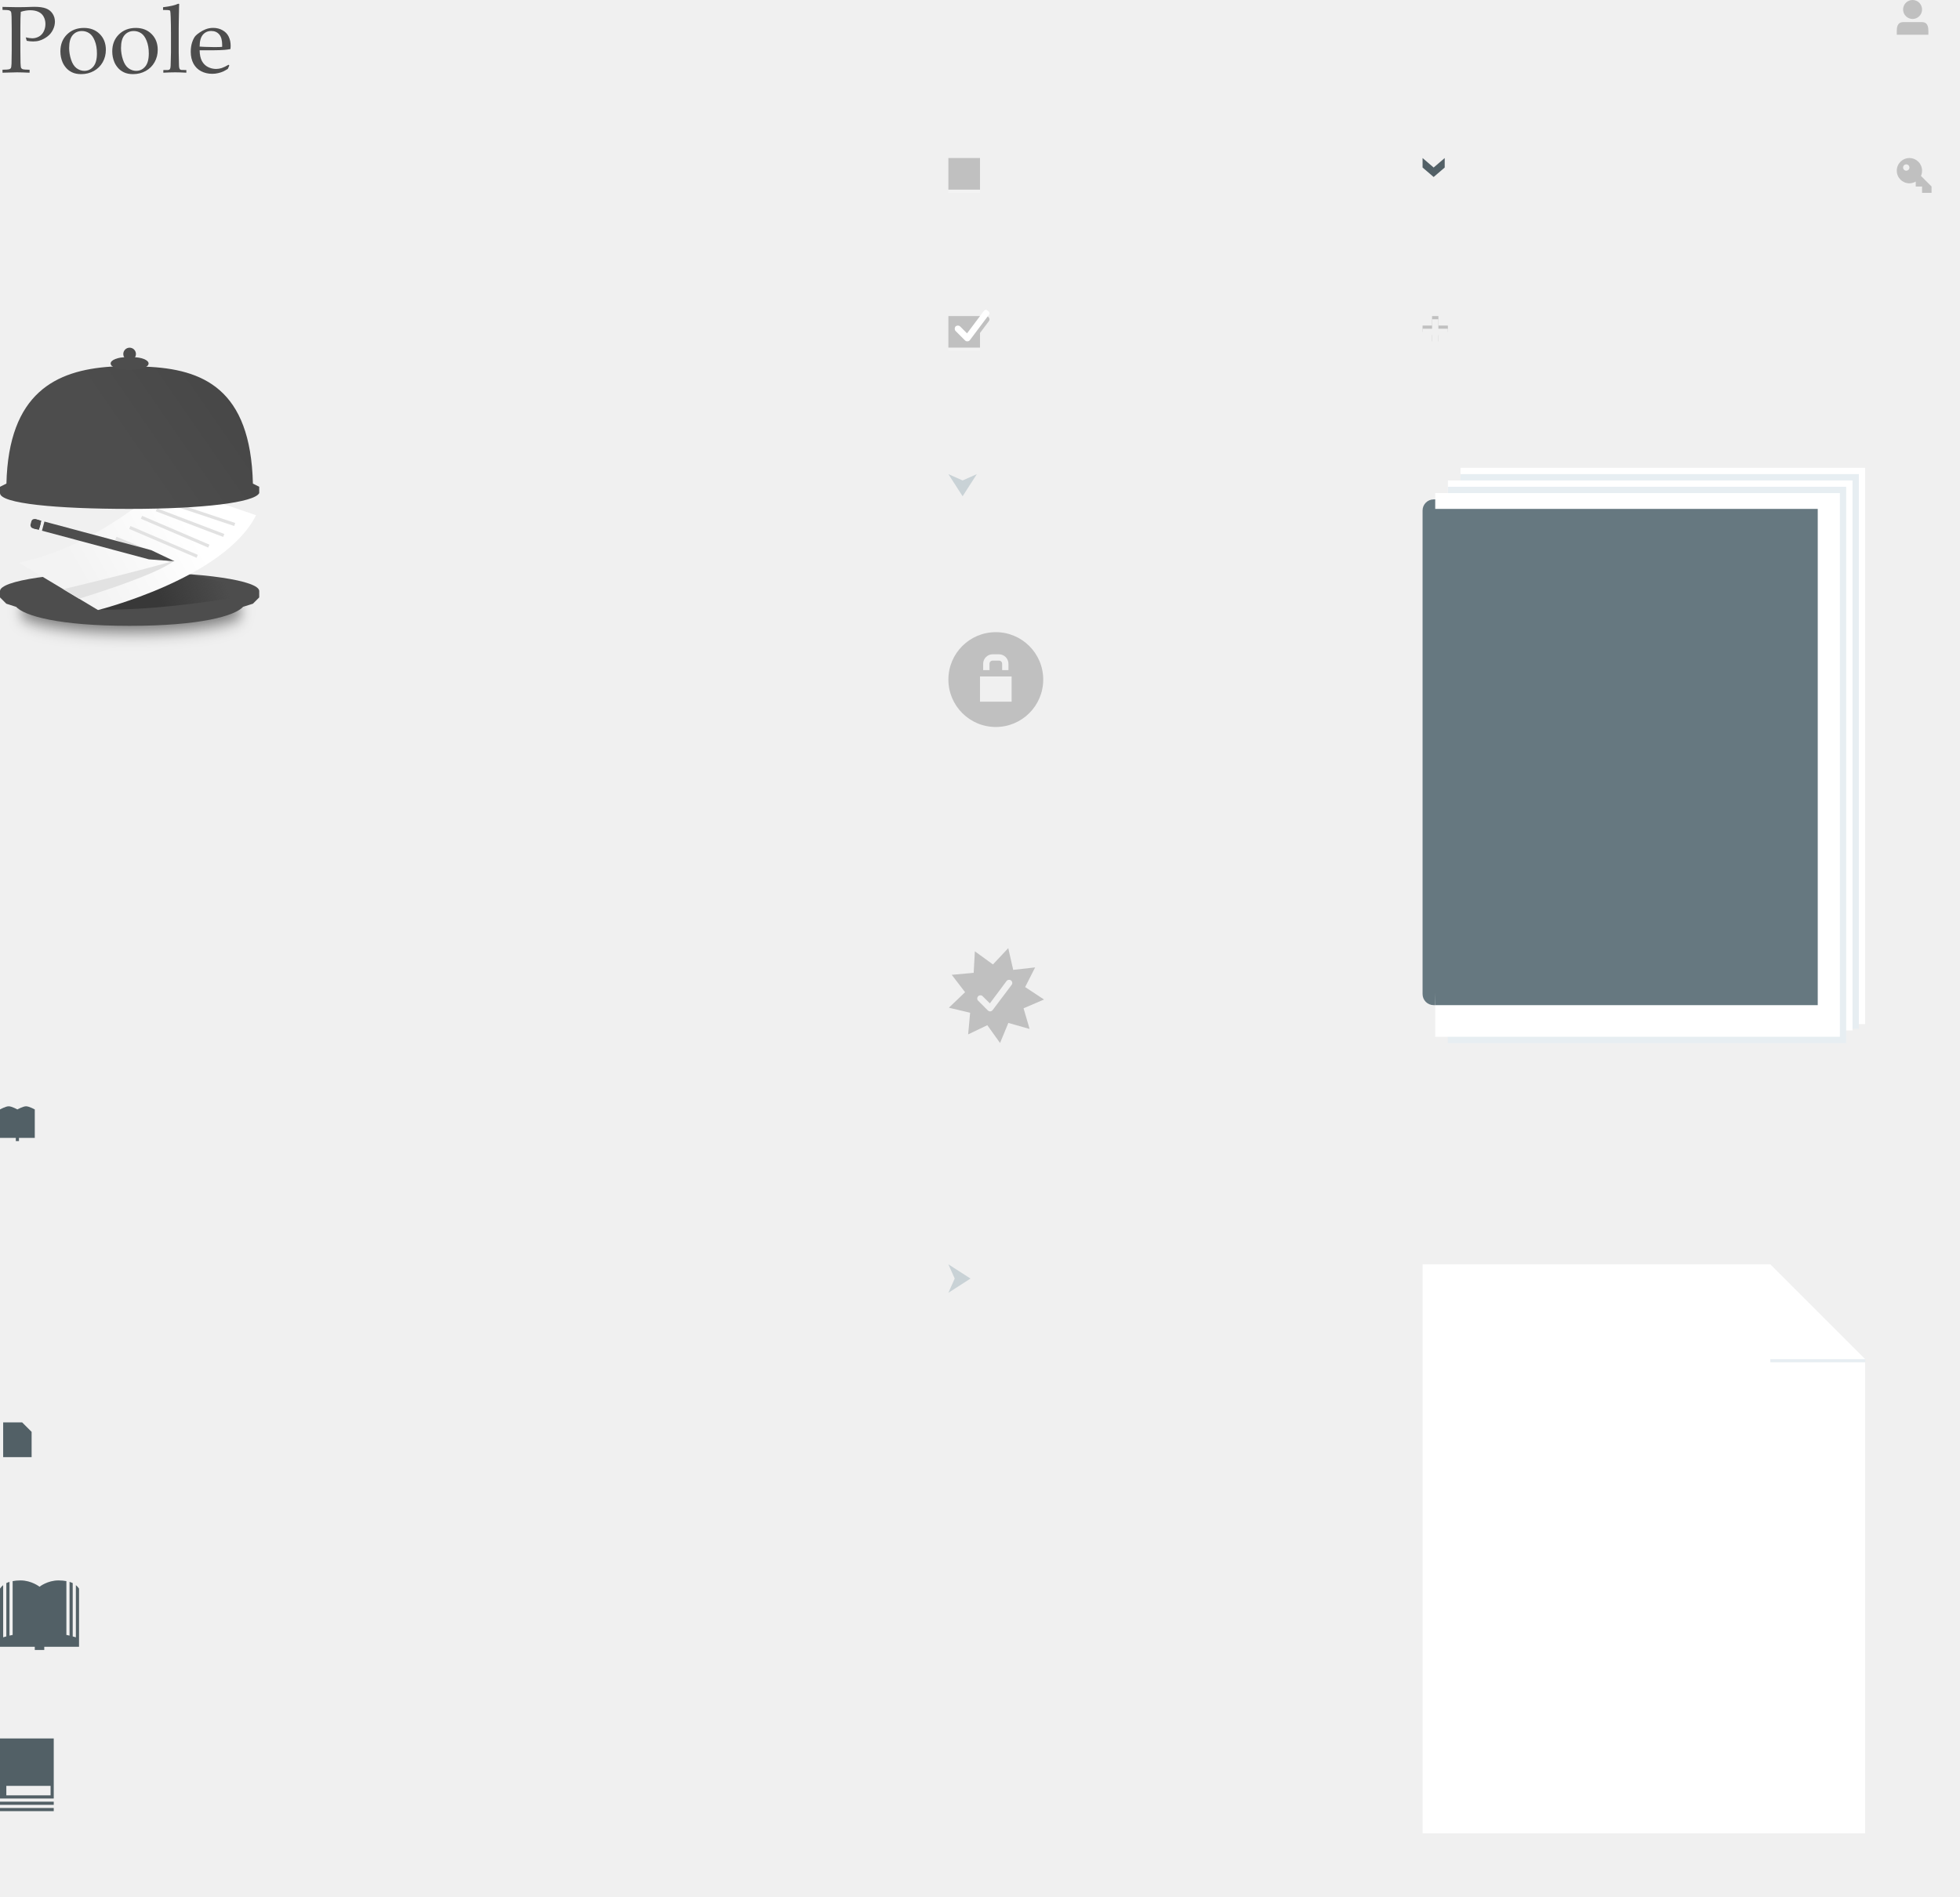
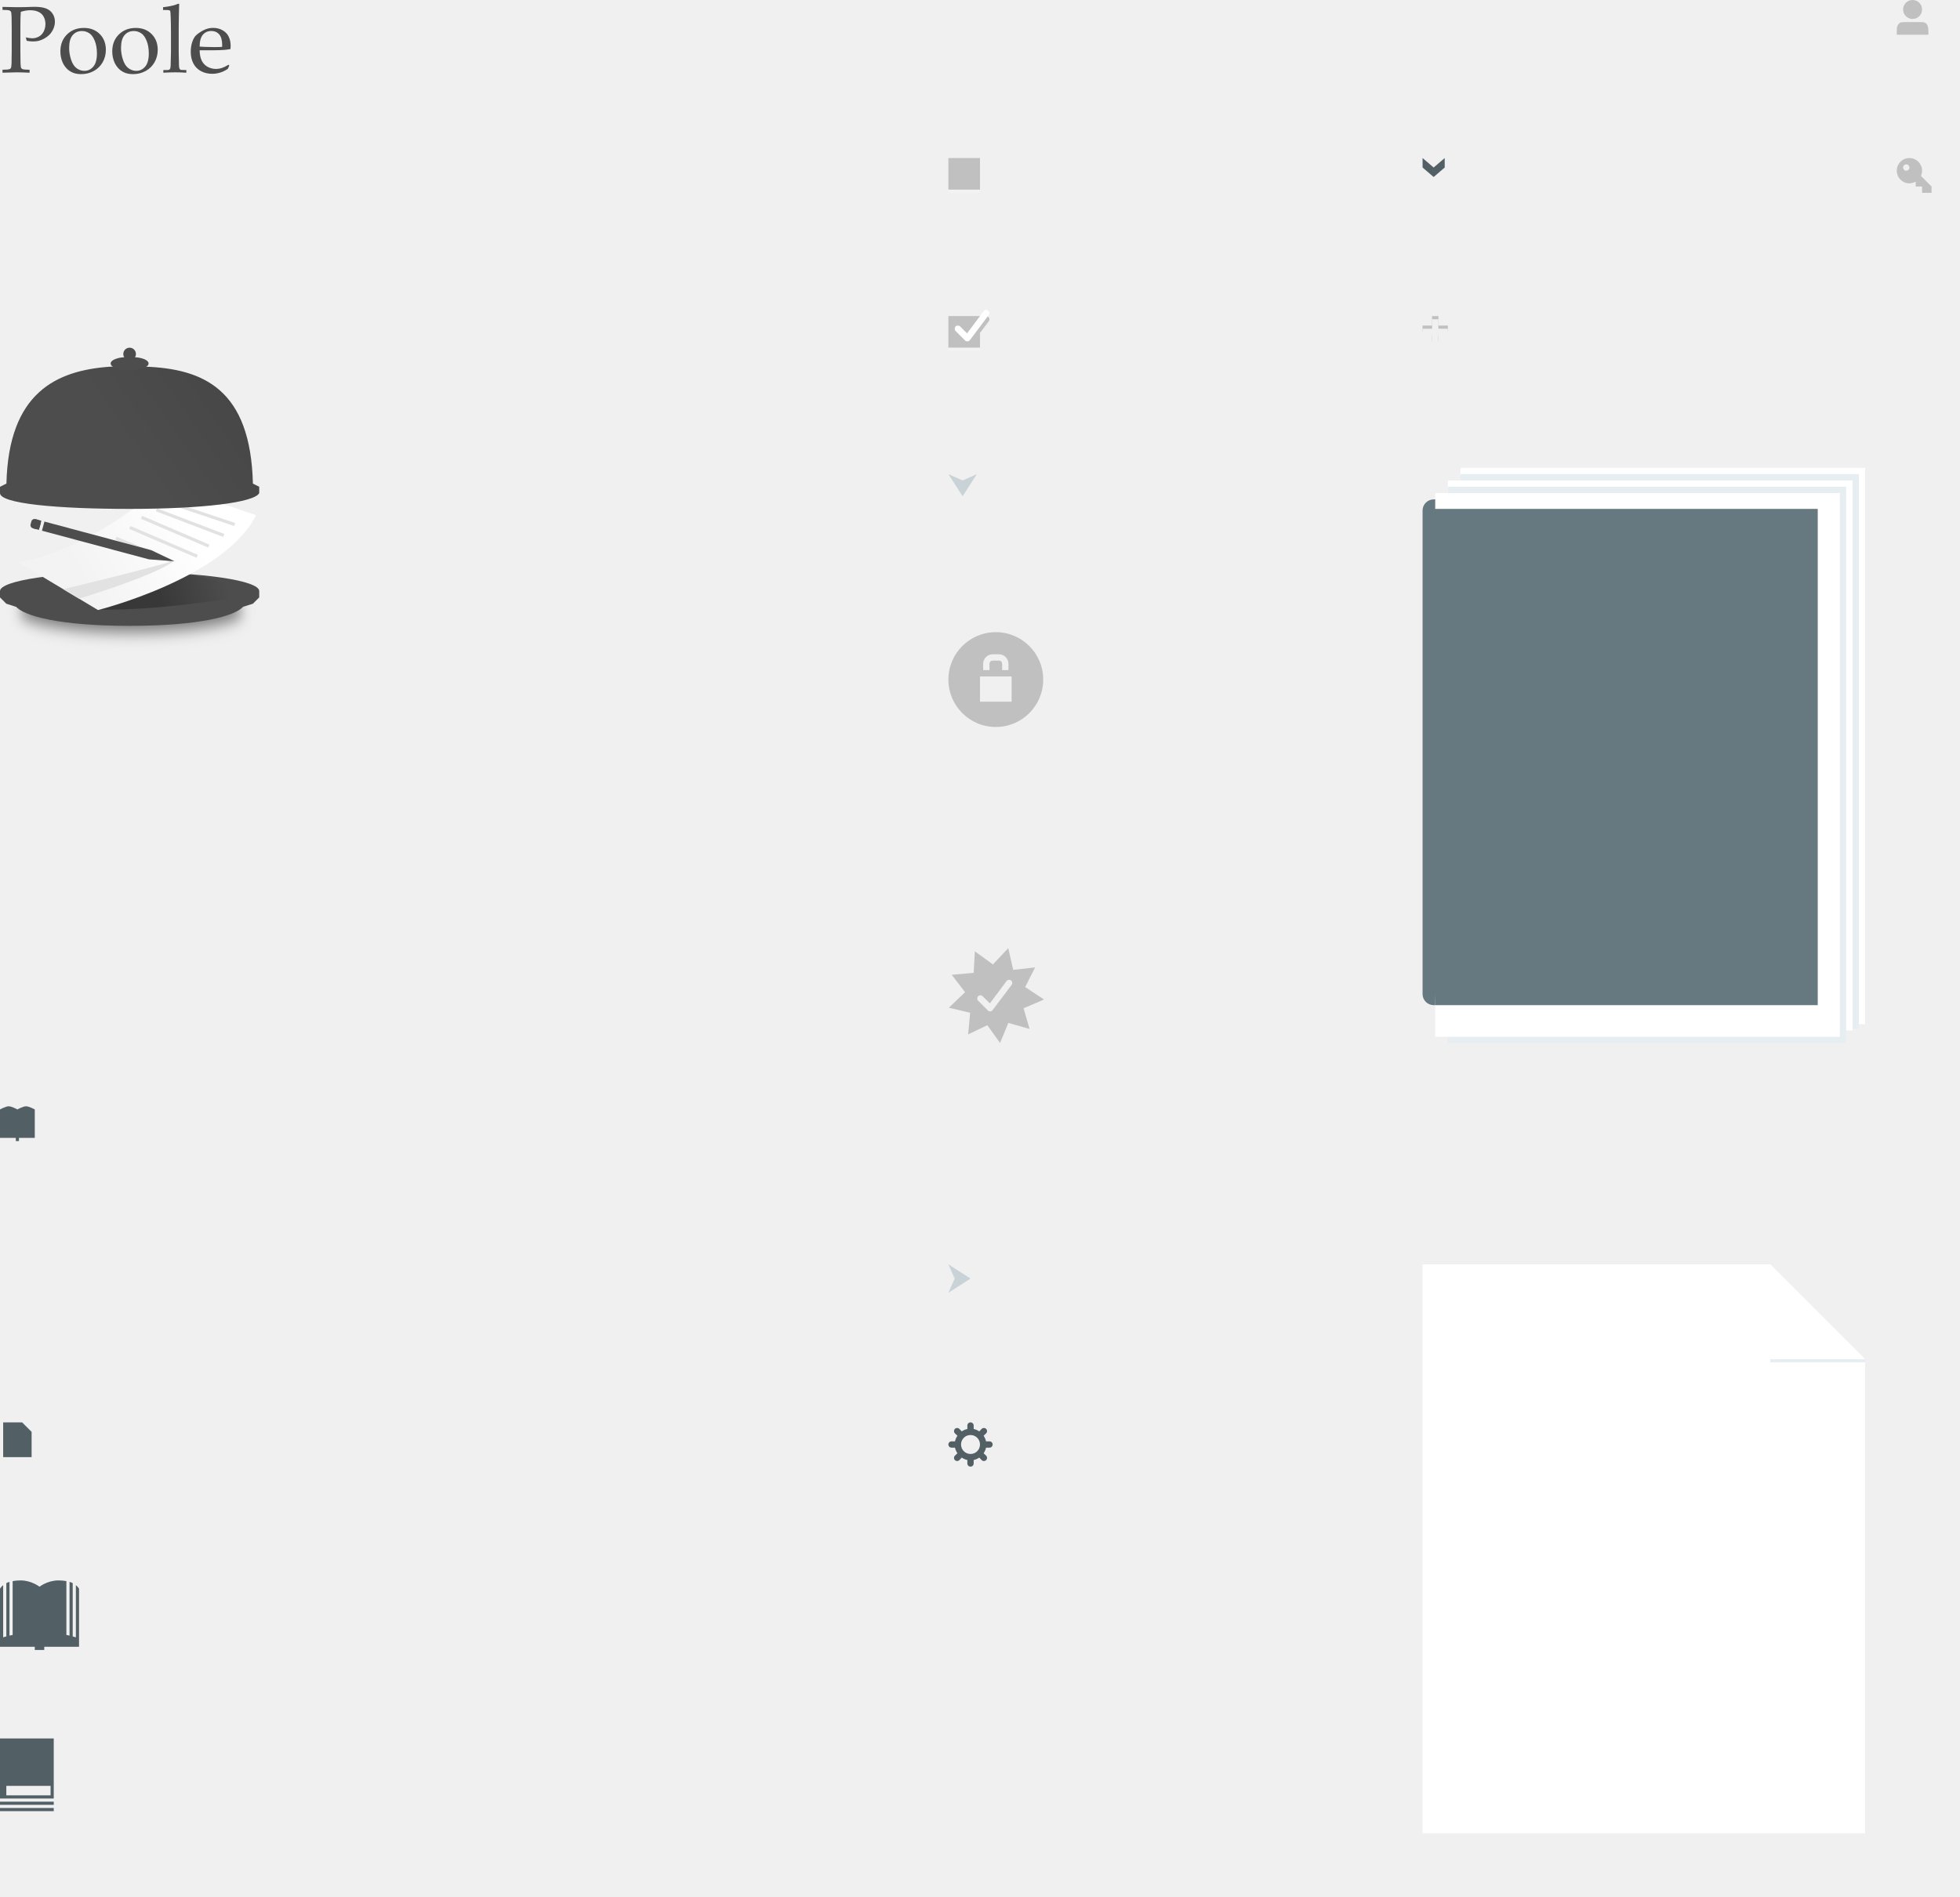
<svg xmlns="http://www.w3.org/2000/svg" xmlns:xlink="http://www.w3.org/1999/xlink" width="620" height="600" id="svg13669" version="1.1">
  <defs id="defs13671">
    <clipPath clipPathUnits="userSpaceOnUse" id="clipPath13523">
      <path style="color:#000000;fill:#ffffff;fill-opacity:1;fill-rule:nonzero;stroke:none;stroke-width:1;marker:none;visibility:visible;display:inline;overflow:visible;enable-background:accumulate" d="m 197,124.5 128.53,0 0,174.5 L 197,299 z" id="path13525" />
    </clipPath>
    <filter color-interpolation-filters="sRGB" id="filter6400-3-2-5-2">
      <feGaussianBlur stdDeviation="1.337" id="feGaussianBlur6402-5-4-3-0" />
    </filter>
    <linearGradient xlink:href="#linearGradient5373" id="linearGradient6793" gradientUnits="userSpaceOnUse" x1="326.125" y1="138.625" x2="286.191" y2="160.059" gradientTransform="translate(0,10)" />
    <linearGradient id="linearGradient5373">
      <stop style="stop-color:#000000;stop-opacity:1;" offset="0" id="stop5375" />
      <stop style="stop-color:#000000;stop-opacity:0;" offset="1" id="stop5377" />
    </linearGradient>
    <clipPath clipPathUnits="userSpaceOnUse" id="clipPath5369">
      <path style="color:#000000;fill:#ffffff;fill-opacity:1;fill-rule:nonzero;stroke:none;stroke-width:2;marker:none;visibility:visible;display:inline;overflow:visible;enable-background:accumulate" d="m 301,131 0,28 28,0 0,16 -44,0 0,-44 z" id="path5371" />
    </clipPath>
    <filter color-interpolation-filters="sRGB" id="filter5361">
      <feGaussianBlur stdDeviation="0.725" id="feGaussianBlur5363" />
    </filter>
    <filter color-interpolation-filters="sRGB" id="filter9240-6" x="-0.06" width="1.12" y="-0.459" height="1.919">
      <feGaussianBlur stdDeviation="1.723" id="feGaussianBlur9242-8" />
    </filter>
    <linearGradient xlink:href="#linearGradient9162-8" id="linearGradient9316-2" gradientUnits="userSpaceOnUse" gradientTransform="matrix(1.167123,0,0,1,-698.0988,-9.985693)" x1="507.125" y1="177.562" x2="524.938" y2="172.625" />
    <linearGradient id="linearGradient9162-8">
      <stop style="stop-color:#383838;stop-opacity:1;" offset="0" id="stop9164-5" />
      <stop style="stop-color:#383838;stop-opacity:0;" offset="1" id="stop9166-6" />
    </linearGradient>
    <linearGradient xlink:href="#linearGradient9115-1" id="linearGradient9313-7" gradientUnits="userSpaceOnUse" x1="519.25" y1="154.25" x2="486.552" y2="173.128" gradientTransform="translate(-616.1875,-9.985693)" />
    <linearGradient id="linearGradient9115-1">
      <stop style="stop-color:#ffffff;stop-opacity:1;" offset="0" id="stop9117-18" />
      <stop style="stop-color:#f3f3f3;stop-opacity:1" offset="1" id="stop9119-2" />
    </linearGradient>
    <linearGradient xlink:href="#linearGradient9285-2" id="linearGradient9291-97" x1="502" y1="141" x2="532.75" y2="119.75" gradientUnits="userSpaceOnUse" />
    <linearGradient id="linearGradient9285-2">
      <stop style="stop-color:#4d4d4d;stop-opacity:1;" offset="0" id="stop9287-8" />
      <stop style="stop-color:#474747;stop-opacity:1" offset="1" id="stop9289-2" />
    </linearGradient>
    <clipPath clipPathUnits="userSpaceOnUse" id="clipPath13523-9">
      <path style="color:#000000;fill:#ffffff;fill-opacity:1;fill-rule:nonzero;stroke:none;stroke-width:1;marker:none;visibility:visible;display:inline;overflow:visible;enable-background:accumulate" d="m 197,124.5 128.53,0 0,174.5 L 197,299 z" id="path13525-2" />
    </clipPath>
    <filter color-interpolation-filters="sRGB" id="filter6400-3-2-5-2-4">
      <feGaussianBlur stdDeviation="1.337" id="feGaussianBlur6402-5-4-3-0-4" />
    </filter>
    <linearGradient xlink:href="#linearGradient5373-8" id="linearGradient6793-1" gradientUnits="userSpaceOnUse" x1="326.125" y1="138.625" x2="286.191" y2="160.059" gradientTransform="translate(0,10)" />
    <linearGradient id="linearGradient5373-8">
      <stop style="stop-color:#000000;stop-opacity:1;" offset="0" id="stop5375-4" />
      <stop style="stop-color:#000000;stop-opacity:0;" offset="1" id="stop5377-7" />
    </linearGradient>
    <clipPath clipPathUnits="userSpaceOnUse" id="clipPath5369-4">
      <path style="color:#000000;fill:#ffffff;fill-opacity:1;fill-rule:nonzero;stroke:none;stroke-width:2;marker:none;visibility:visible;display:inline;overflow:visible;enable-background:accumulate" d="m 301,131 0,28 28,0 0,16 -44,0 0,-44 z" id="path5371-3" />
    </clipPath>
    <filter color-interpolation-filters="sRGB" id="filter5361-3">
      <feGaussianBlur stdDeviation="0.725" id="feGaussianBlur5363-9" />
    </filter>
    <linearGradient xlink:href="#linearGradient5373-2" id="linearGradient13120" gradientUnits="userSpaceOnUse" gradientTransform="translate(0,10)" x1="309.625" y1="148.625" x2="314.691" y2="143.559" />
    <linearGradient id="linearGradient5373-2">
      <stop style="stop-color:#000000;stop-opacity:1;" offset="0" id="stop5375-1" />
      <stop style="stop-color:#000000;stop-opacity:0;" offset="1" id="stop5377-0" />
    </linearGradient>
    <clipPath clipPathUnits="userSpaceOnUse" id="clipPath5369-3">
      <path style="color:#000000;fill:#ffffff;fill-opacity:1;fill-rule:nonzero;stroke:none;stroke-width:2;marker:none;visibility:visible;display:inline;overflow:visible;enable-background:accumulate" d="m 301,131 0,28 28,0 0,16 -44,0 0,-44 z" id="path5371-4" />
    </clipPath>
    <filter color-interpolation-filters="sRGB" id="filter5361-6">
      <feGaussianBlur stdDeviation="0.725" id="feGaussianBlur5363-93" />
    </filter>
-     <linearGradient xlink:href="#linearGradient5383-6" id="linearGradient13122" gradientUnits="userSpaceOnUse" gradientTransform="translate(0,10)" x1="310" y1="150" x2="315" y2="145" />
-     <linearGradient id="linearGradient5383-6">
-       <stop style="stop-color:#ffffff;stop-opacity:1" offset="0" id="stop5385-68" />
-       <stop style="stop-color:#f0f0f0;stop-opacity:1" offset="1" id="stop5387-6" />
-     </linearGradient>
    <clipPath clipPathUnits="userSpaceOnUse" id="clipPath13523-3">
      <path style="color:#000000;fill:#ffffff;fill-opacity:1;fill-rule:nonzero;stroke:none;stroke-width:1;marker:none;visibility:visible;display:inline;overflow:visible;enable-background:accumulate" d="m 197,124.5 128.53,0 0,174.5 L 197,299 z" id="path13525-7" />
    </clipPath>
    <filter color-interpolation-filters="sRGB" id="filter6400-3-2-5-2-9">
      <feGaussianBlur stdDeviation="1.337" id="feGaussianBlur6402-5-4-3-0-8" />
    </filter>
-     <linearGradient xlink:href="#linearGradient13661-7" id="linearGradient13667" x1="223.5" y1="181.5" x2="197.991" y2="181.5" gradientUnits="userSpaceOnUse" />
-     <linearGradient id="linearGradient13661-7">
-       <stop style="stop-color:#dee6ea;stop-opacity:1" offset="0" id="stop13663-5" />
-       <stop style="stop-color:#d2dbdf;stop-opacity:1" offset="1" id="stop13665-3" />
-     </linearGradient>
  </defs>
  <g id="layer2" transform="translate(-150,250)" style="display:inline">
    <path style="color:#000000;fill:#000000;fill-opacity:1;fill-rule:nonzero;stroke:none;stroke-width:14.35;marker:none;visibility:visible;display:inline;overflow:visible;filter:url(#filter6400-4);enable-background:accumulate;opacity:0.2" d="m 754,-200 c -2.209,0 -4,1.791 -4,4 0,2.209 1.791,4 4,4 0.73,0 1.411,-0.221 2,-0.562 l 0,1.562 2,0 0,1 0,1 1,0 1,0 1,0 0,-2 -3.344,-3.344 C 757.883,-194.846 758,-195.413 758,-196 c 0,-2.209 -1.791,-4 -4,-4 z m -1,2 c 0.552,0 1,0.448 1,1 0,0.552 -0.448,1 -1,1 -0.552,0 -1,-0.448 -1,-1 0,-0.552 0.448,-1 1,-1 z" id="path8189" />
    <path style="color:#000000;fill:#000000;fill-opacity:1;fill-rule:nonzero;stroke:none;stroke-width:14.35;marker:none;visibility:visible;display:inline;overflow:visible;filter:url(#filter6400-4);enable-background:accumulate;opacity:0.2" d="m 755,-250 c -1.657,0 -3,1.343 -3,3 0,1.657 1.343,3 3,3 1.657,0 3,-1.343 3,-3 0,-1.657 -1.343,-3 -3,-3 z m -3,7 c -2,0 -2,2 -2,3 l 0,1 10,0 0,-1 c 0,-1 0,-3 -2,-3 l -6,0 z" id="path5949-7" />
  </g>
  <g id="layer1" transform="translate(-150,252.6378)">
    <g style="font-size:30px;font-style:normal;font-variant:normal;font-weight:normal;font-stretch:normal;text-indent:0;text-align:start;text-decoration:none;line-height:150%;letter-spacing:0px;word-spacing:normal;text-transform:none;direction:ltr;block-progression:tb;writing-mode:lr-tb;text-anchor:start;baseline-shift:baseline;color:#000000;fill:#4d4d4d;fill-opacity:1;fill-rule:nonzero;stroke:none;stroke-width:18.043;marker:none;visibility:visible;display:inline;overflow:visible;enable-background:accumulate;font-family:Palatino;-inkscape-font-specification:Palatino" id="text5539" transform="translate(150,-251)">
      <path d="m 0.791,1.484 0,-0.937 c 1.963,0.059 3.516,0.088 4.658,0.088 0.762,2.073e-5 1.572,-0.01 2.432,-0.029 l 2.3,-0.073 c 0.254,-0.01 0.488,-0.015 0.703,-0.015 1.553,2.085e-5 2.773,0.171 3.662,0.513 0.889,0.342 1.582,0.889 2.08,1.641 0.498,0.742 0.747,1.592 0.747,2.549 -1.7e-5,0.859 -0.21,1.714 -0.63,2.563 -0.41,0.85 -1.011,1.572 -1.802,2.168 -0.791,0.586 -1.616,1.006 -2.476,1.26 -0.586,0.176 -1.25,0.264 -1.992,0.264 -0.625,10e-6 -1.299,-0.068 -2.021,-0.205 L 8.145,10.185 c 0.869,0.195 1.553,0.293 2.051,0.293 0.732,10e-6 1.426,-0.176 2.08,-0.527 C 12.939,9.59 13.452,9.053 13.813,8.34 14.185,7.617 14.37,6.821 14.37,5.952 14.37,5.112 14.189,4.355 13.828,3.682 13.477,2.998 12.935,2.48 12.202,2.129 11.479,1.777 10.601,1.601 9.565,1.601 8.638,1.601 7.642,1.767 6.577,2.099 6.489,3.135 6.445,4.756 6.445,6.963 l 0,7.383 c -6.4e-6,1.328 0.015,2.622 0.044,3.882 0.029,0.928 0.098,1.479 0.205,1.655 0.117,0.176 0.298,0.308 0.542,0.396 0.254,0.078 0.962,0.127 2.124,0.146 l 0,0.938 c -1.807,-0.078 -3.135,-0.117 -3.984,-0.117 -0.332,0 -1.86,0.039 -4.585,0.117 l 0,-0.938 c 1.152,-0.02 1.855,-0.068 2.109,-0.146 0.254,-0.088 0.43,-0.205 0.527,-0.352 0.117,-0.195 0.19,-0.669 0.22,-1.421 0.01,-0.205 0.029,-1.592 0.059,-4.16 l 0,-6.782 C 3.706,6.235 3.691,4.936 3.662,3.667 3.633,2.739 3.56,2.192 3.442,2.026 3.335,1.85 3.154,1.724 2.9,1.645 2.656,1.558 1.953,1.504 0.791,1.484" style="marker:none" id="path13771" />
      <path d="m 19.102,14.624 c 0,-2.187 0.693,-3.97 2.08,-5.347 1.396,-1.387 3.184,-2.08 5.361,-2.08 2.051,1.41e-5 3.721,0.645 5.01,1.934 1.289,1.289 1.934,2.954 1.934,4.995 -1.5e-5,1.426 -0.332,2.729 -0.996,3.911 -0.664,1.182 -1.602,2.109 -2.812,2.783 -1.211,0.664 -2.544,0.996 -3.999,0.996 -1.133,0 -2.095,-0.19 -2.886,-0.571 -0.781,-0.381 -1.416,-0.859 -1.904,-1.436 -0.488,-0.576 -0.859,-1.167 -1.113,-1.772 -0.449,-1.064 -0.674,-2.202 -0.674,-3.413 m 2.769,-1.084 c -4e-6,1.201 0.2,2.422 0.601,3.662 0.4,1.24 0.977,2.148 1.729,2.725 0.762,0.566 1.587,0.85 2.476,0.85 1.133,1e-6 2.08,-0.449 2.842,-1.348 0.762,-0.898 1.143,-2.28 1.143,-4.146 -1.3e-5,-1.553 -0.23,-2.891 -0.688,-4.014 -0.449,-1.133 -1.025,-1.929 -1.729,-2.388 -0.703,-0.469 -1.48,-0.703 -2.329,-0.703 -1.201,1.32e-5 -2.178,0.435 -2.93,1.304 -0.742,0.869 -1.113,2.222 -1.113,4.058" style="marker:none" id="path13773" />
      <path d="m 35.508,14.624 c 0,-2.187 0.693,-3.97 2.08,-5.347 1.396,-1.387 3.184,-2.08 5.361,-2.08 2.051,1.41e-5 3.721,0.645 5.01,1.934 1.289,1.289 1.934,2.954 1.934,4.995 -1.5e-5,1.426 -0.332,2.729 -0.996,3.911 -0.664,1.182 -1.602,2.109 -2.812,2.783 -1.211,0.664 -2.544,0.996 -3.999,0.996 -1.133,0 -2.095,-0.19 -2.886,-0.571 -0.781,-0.381 -1.416,-0.859 -1.904,-1.436 -0.488,-0.576 -0.859,-1.167 -1.113,-1.772 -0.449,-1.064 -0.674,-2.202 -0.674,-3.413 m 2.769,-1.084 c -4e-6,1.201 0.2,2.422 0.601,3.662 0.4,1.24 0.977,2.148 1.729,2.725 0.762,0.566 1.587,0.85 2.476,0.85 1.133,1e-6 2.08,-0.449 2.842,-1.348 0.762,-0.898 1.143,-2.28 1.143,-4.146 -1.3e-5,-1.553 -0.23,-2.891 -0.688,-4.014 -0.449,-1.133 -1.025,-1.929 -1.729,-2.388 -0.703,-0.469 -1.48,-0.703 -2.329,-0.703 -1.201,1.32e-5 -2.178,0.435 -2.93,1.304 -0.742,0.869 -1.113,2.222 -1.113,4.058" style="marker:none" id="path13775" />
      <path d="m 51.665,21.362 0,-0.835 1.377,-0.015 c 0.215,-0.01 0.376,-0.044 0.483,-0.103 0.117,-0.068 0.205,-0.151 0.264,-0.249 0.107,-0.195 0.171,-0.542 0.19,-1.04 0.01,-0.127 0.044,-1.528 0.103,-4.204 l 0,-6.079 c -3e-6,-1.631 -0.029,-3.315 -0.088,-5.054 C 53.955,2.612 53.901,1.958 53.833,1.821 53.784,1.724 53.706,1.655 53.599,1.616 53.452,1.548 52.778,1.514 51.577,1.514 l 0,-0.864 c 2.207,-0.273 3.74,-0.615 4.6,-1.025 0.127,-0.059 0.225,-0.088 0.293,-0.088 0.068,2.183e-5 0.122,0.024 0.161,0.073 0.039,0.039 0.059,0.098 0.059,0.176 -6e-6,0.068 -0.01,0.166 -0.029,0.293 l -0.015,0.483 c -0.049,1.748 -0.078,3.237 -0.088,4.468 l -0.029,2.285 0,7.603 c 0.049,2.539 0.078,3.911 0.088,4.116 0.01,0.488 0.068,0.845 0.176,1.069 0.039,0.088 0.098,0.166 0.176,0.234 0.078,0.059 0.195,0.107 0.352,0.146 0.068,0.01 0.61,0.024 1.626,0.044 l 0,0.835 c -1.328,-0.078 -2.495,-0.117 -3.501,-0.117 -0.957,0 -2.217,0.039 -3.779,0.117" style="marker:none" id="path13777" />
      <path d="m 72.539,19.092 -0.469,1.055 c -0.674,0.42 -1.167,0.698 -1.479,0.835 -0.459,0.205 -0.986,0.376 -1.582,0.513 -0.586,0.146 -1.206,0.22 -1.86,0.22 -1.289,0 -2.456,-0.269 -3.501,-0.806 -1.045,-0.537 -1.86,-1.338 -2.446,-2.402 -0.576,-1.074 -0.864,-2.329 -0.864,-3.765 -10e-7,-1.123 0.151,-2.134 0.454,-3.032 0.312,-0.908 0.664,-1.577 1.055,-2.007 0.283,-0.312 0.723,-0.669 1.318,-1.069 0.596,-0.41 1.187,-0.732 1.772,-0.967 0.771,-0.322 1.606,-0.483 2.505,-0.483 1.094,1.42e-5 2.08,0.249 2.959,0.747 0.889,0.498 1.538,1.177 1.948,2.036 0.41,0.859 0.615,1.831 0.615,2.915 -1.3e-5,0.273 -0.02,0.605 -0.059,0.996 -0.703,0.137 -1.333,0.225 -1.89,0.264 -1.055,0.078 -2.109,0.117 -3.164,0.117 l -4.702,0 c 0.02,1.396 0.259,2.529 0.718,3.398 0.469,0.859 1.108,1.494 1.919,1.904 0.82,0.41 1.67,0.615 2.549,0.615 0.596,1e-6 1.187,-0.093 1.772,-0.278 0.596,-0.195 1.328,-0.547 2.197,-1.055 l 0.234,0.249 m -9.39,-5.991 c 0.273,0.029 0.791,0.059 1.553,0.088 1.455,0.049 2.456,0.073 3.003,0.073 1.299,8e-6 2.153,-0.024 2.563,-0.073 0.01,-0.234 0.015,-0.415 0.015,-0.542 -1.1e-5,-1.543 -0.313,-2.676 -0.938,-3.398 C 68.721,8.525 67.886,8.164 66.841,8.164 65.737,8.164 64.849,8.559 64.175,9.35 63.501,10.141 63.159,11.391 63.149,13.1" style="marker:none" id="path13779" />
    </g>
    <path id="path13808" d="m 152.75,97.362 c -0.975,0 -2.75,1 -2.75,1 l 0,9 5,0 0,1 1,0 0,-1 5,0 0,-9 c 0,0 -1.775,-1 -2.75,-1 -0.975,0 -2.75,1 -2.75,1 0,0 -1.775,-1 -2.75,-1 z" style="font-size:medium;font-style:normal;font-variant:normal;font-weight:normal;font-stretch:normal;text-indent:0;text-align:start;text-decoration:none;line-height:normal;letter-spacing:normal;word-spacing:normal;text-transform:none;direction:ltr;block-progression:tb;writing-mode:lr-tb;text-anchor:start;baseline-shift:baseline;color:#000000;fill:#526066;fill-opacity:1;fill-rule:nonzero;stroke:none;stroke-width:2;marker:none;visibility:visible;display:inline;overflow:visible;filter:url(#filter6400-4);enable-background:accumulate;font-family:Sans;-inkscape-font-specification:Sans" />
    <path id="path13814" d="m 151,197.362 0,11 9,0 0,-8 -3,-3 z" style="color:#000000;fill:#526066;fill-opacity:1;fill-rule:nonzero;stroke:none;stroke-width:1;marker:none;visibility:visible;display:inline;overflow:visible;enable-background:accumulate" />
    <path style="color:#000000;fill:#526066;fill-opacity:1;fill-rule:nonzero;stroke:none;stroke-width:0;marker:none;visibility:visible;display:inline;overflow:visible;enable-background:accumulate" d="m 600,-202.638 0,3 3.5,3 3.5,-3 0,-3 -3.5,3 z" id="path6525" />
    <g id="g10733" transform="translate(-1,-200)">
      <path style="opacity:0.2;color:#000000;fill:#000000;fill-opacity:1;fill-rule:nonzero;stroke:none;stroke-width:14.35;marker:none;visibility:visible;display:inline;overflow:visible;filter:url(#filter6400-4);enable-background:accumulate" d="m 604,47.362 0,3 -3,0 0,2 3,0 0,3 2,0 0,-3 3,0 0,-2 -3,0 0,-3 -2,0 z" id="path8820" />
      <path style="color:#000000;fill:#f0f0f0;fill-opacity:1;fill-rule:nonzero;stroke:none;stroke-width:3;marker:none;visibility:visible;display:inline;overflow:visible;enable-background:accumulate" d="m 604,48.362 0,3 -3,0 0,2 3,0 0,3 2,0 0,-3 3,0 0,-2 -3,0 0,-3 -2,0 z" id="rect6417" />
    </g>
    <g style="display:inline;fill:#526066;fill-opacity:1" id="g9473" transform="translate(119,219.3622)">
      <g transform="translate(103,17)" style="display:inline;fill:#526066;fill-opacity:1" id="g9475">
        <g transform="translate(-104,-259.3622)" id="g9477" style="display:inline;fill:#526066;fill-opacity:1">
          <g id="g9479" transform="translate(4,4)" style="fill:#526066;fill-opacity:1">
            <g id="g9481" style="fill:#526066;fill-opacity:1">
              <g transform="translate(0,-2)" id="g9483" style="fill:#526066;fill-opacity:1">
                <g transform="translate(-60,135)" id="g9485" style="fill:#526066;fill-opacity:1">
                  <g id="g9487" transform="translate(32,0)" style="fill:#526066;fill-opacity:1" />
                </g>
              </g>
            </g>
          </g>
          <g transform="translate(2,2)" id="g9489" style="fill:#526066;fill-opacity:1">
            <g id="g9491" style="fill:#526066;fill-opacity:1">
              <g id="g9493" transform="translate(0,-2)" style="fill:#526066;fill-opacity:1">
                <g style="fill:#526066;fill-opacity:1" id="g9495" transform="translate(-60,135)">
                  <g style="fill:#526066;fill-opacity:1" transform="translate(32,0)" id="g9497" />
                </g>
              </g>
            </g>
          </g>
          <g id="g9499" style="fill:#526066;fill-opacity:1">
            <g id="g9501" style="fill:#526066;fill-opacity:1">
              <g transform="translate(0,-2)" id="g9503" style="fill:#526066;fill-opacity:1">
                <g transform="translate(-60,135)" id="g9507" style="fill:#526066;fill-opacity:1">
                  <g id="g9509" transform="translate(32,0)" style="fill:#526066;fill-opacity:1">
                    <path style="color:#000000;fill:#526066;fill-opacity:1;fill-rule:nonzero;stroke:none;stroke-width:14.35;marker:none;visibility:visible;display:inline;overflow:visible;filter:url(#filter6400-4);enable-background:accumulate" d="m 150,250 0,19 17,0 0,-19 z m 2,15 13,0 1,0 0,3 -1,0 -13,0 z" transform="translate(-90,-62.63781)" id="path9511" />
                  </g>
                </g>
              </g>
            </g>
          </g>
        </g>
      </g>
      <rect style="color:#000000;fill:#526066;fill-opacity:1;fill-rule:nonzero;stroke:none;stroke-width:1;marker:none;visibility:visible;display:inline;overflow:visible;filter:url(#filter6400-4);enable-background:accumulate" id="rect9515" width="17" height="1" x="31" y="98" />
      <rect y="100" x="31" height="1" width="17" id="rect9517" style="color:#000000;fill:#526066;fill-opacity:1;fill-rule:nonzero;stroke:none;stroke-width:1;marker:none;visibility:visible;display:inline;overflow:visible;filter:url(#filter6400-4);enable-background:accumulate" />
    </g>
    <g transform="translate(307.1875,-229.6521)" style="display:inline" id="g9958">
      <path transform="matrix(1.028986,0,0,1.444444,-630.6947,-90.20792)" d="m 535,180.5 c 0,2.485 -15.446,4.5 -34.5,4.5 -19.054,0 -34.5,-2.015 -34.5,-4.5 0,-2.485 15.446,-4.5 34.5,-4.5 19.054,0 34.5,2.015 34.5,4.5 z" id="path9232-4" style="opacity:0.5;color:#000000;fill:#000000;fill-opacity:1;fill-rule:nonzero;stroke:none;stroke-width:4;marker:none;visibility:visible;display:inline;overflow:visible;filter:url(#filter9240-6);enable-background:accumulate" />
      <g transform="translate(-616.1875,-3.985693)" id="g8720-2" style="display:inline">
        <path id="path8453-8" transform="translate(0,-6)" d="m 500,168 c -23.196,0 -41,2.686 -41,6 l 0,2 2,2 3.125,1 -0.125,-0.156 c 2.508,3.045 13.909,6.156 36,6.156 22.091,0 33.492,-3.111 36,-6.156 0.256,-0.311 -0.475,0.415 -0.188,0.156 l 3.188,-1 2,-2 0,-2 c 0,-3.314 -17.804,-6 -41,-6 z" style="color:#000000;fill:#4d4d4d;fill-opacity:1;fill-rule:nonzero;stroke:none;stroke-width:0;marker:none;visibility:visible;display:inline;overflow:visible;filter:url(#filter6400-4);enable-background:accumulate" />
      </g>
      <path id="path9160-7" d="m -126.062,169.889 c 23.634,0.438 53.25,-5.625 53.25,-5.625 l -31.282,-7 z" style="color:#000000;fill:url(#linearGradient9316-2);fill-opacity:1;fill-rule:nonzero;stroke:none;stroke-width:4;marker:none;visibility:visible;display:inline;overflow:visible;filter:url(#filter6400-4);enable-background:accumulate" />
      <path id="path9113-7" d="m -151.188,155.014 25,15 c 0,0 40,-10 50,-30 -15.875,-5.375 -29,-10 -29,-10 0,0 -21,20 -46,25 z" style="color:#000000;fill:url(#linearGradient9313-7);fill-opacity:1;fill-rule:nonzero;stroke:none;stroke-width:4;marker:none;visibility:visible;display:inline;overflow:visible;filter:url(#filter6400-4);enable-background:accumulate" />
      <path id="path9113-3-7" d="m -102,154.389 c -9.203,2.746 -28.157,7.347 -35.188,9.031 l 5,3 c 6.242,-1.911 24.613,-7.76 30.188,-12.031 z" style="color:#000000;fill:#e2e2e2;fill-opacity:1;fill-rule:nonzero;stroke:none;stroke-width:4;marker:none;visibility:visible;display:inline;overflow:visible;filter:url(#filter6400-4);enable-background:accumulate" />
      <path id="path9321-2" d="m -120.531,147.296 17.844,7.312" style="color:#000000;fill:#383838;fill-opacity:1;fill-rule:nonzero;stroke:#e2e2e2;stroke-width:1;stroke-miterlimit:4;stroke-opacity:1;stroke-dasharray:none;marker:none;visibility:visible;display:inline;overflow:visible;filter:url(#filter6400-4);enable-background:accumulate" />
      <g style="fill:#4d4d4d;fill-opacity:1;display:inline" id="g8864-2" transform="matrix(0.9659258,0.258819,-0.258819,0.9659258,-564.7812,-142.8172)">
        <g id="g8539-3" transform="translate(2,12)" style="fill:#4d4d4d;fill-opacity:1">
          <g style="fill:#4d4d4d;fill-opacity:1" transform="translate(0,-15)" id="g8530-6">
            <path id="rect8503-5" d="m 479,169 0,0.6 0,0.6 0,1.8 1,0 34,0 8,-1.5 -8,-1.5 -32,0 z" style="color:#000000;fill:#4d4d4d;fill-opacity:1;fill-rule:nonzero;stroke:none;stroke-width:4;marker:none;visibility:visible;display:inline;overflow:visible;filter:url(#filter6400-4);enable-background:accumulate" />
          </g>
        </g>
      </g>
      <rect transform="matrix(0.9659258,0.258819,-0.258819,0.9659258,0,0)" ry="1" rx="1" y="174.225" x="-105.501" height="3" width="3" id="rect9101-7" style="color:#000000;fill:#4d4d4d;fill-opacity:1;fill-rule:nonzero;stroke:none;stroke-width:4;marker:none;visibility:visible;display:inline;overflow:visible;filter:url(#filter6400-4);enable-background:accumulate" />
      <rect transform="matrix(0.9659258,0.258819,-0.258819,0.9659258,0,0)" style="color:#000000;fill:#4d4d4d;fill-opacity:1;fill-rule:nonzero;stroke:none;stroke-width:4;marker:none;visibility:visible;display:inline;overflow:visible;filter:url(#filter6400-4);enable-background:accumulate" id="rect9103-8" width="2" height="3" x="-104.501" y="174.225" rx="0" ry="0" />
      <path id="path9293-2" d="m -104.25,135.827 21.312,7.125" style="color:#000000;fill:#383838;fill-opacity:1;fill-rule:nonzero;stroke:#e2e2e2;stroke-width:1;stroke-miterlimit:4;stroke-opacity:1;stroke-dasharray:none;marker:none;visibility:visible;display:inline;overflow:visible;filter:url(#filter6400-4);enable-background:accumulate" />
      <path style="color:#000000;fill:#383838;fill-opacity:1;fill-rule:nonzero;stroke:#e2e2e2;stroke-width:1;stroke-miterlimit:4;stroke-opacity:1;stroke-dasharray:none;marker:none;visibility:visible;display:inline;overflow:visible;filter:url(#filter6400-4);enable-background:accumulate" d="m -107.719,138.296 21.312,8.125" id="path9295-4" />
      <path id="path9297-0" d="m -112.438,140.671 21.312,9.125" style="color:#000000;fill:#383838;fill-opacity:1;fill-rule:nonzero;stroke:#e2e2e2;stroke-width:1;stroke-miterlimit:4;stroke-opacity:1;stroke-dasharray:none;marker:none;visibility:visible;display:inline;overflow:visible;filter:url(#filter6400-4);enable-background:accumulate" />
      <path style="color:#000000;fill:#383838;fill-opacity:1;fill-rule:nonzero;stroke:#e2e2e2;stroke-width:1;stroke-miterlimit:4;stroke-opacity:1;stroke-dasharray:none;marker:none;visibility:visible;display:inline;overflow:visible;filter:url(#filter6400-4);enable-background:accumulate" d="m -116.125,143.889 21.312,9.125" id="path9299-6" />
      <g id="g8873-1" transform="translate(-616.1875,-17.9857)" style="display:inline">
        <path style="color:#000000;fill:url(#linearGradient9291-97);fill-opacity:1;fill-rule:nonzero;stroke:none;stroke-width:0;marker:none;visibility:visible;display:inline;overflow:visible;filter:url(#filter6400-4);enable-background:accumulate" d="m 500,111 c -2.149,0 -3.876,-0.143 -6,0 -17.248,1.162 -32.278,8.237 -32.969,37 l -0.031,0 -2,1 0,2 c 0,3.314 17.804,5 41,5 23.196,0 39.518,-2.036 41,-5 l 0,-2 -2,-1 0,0 c -0.722,-30.054 -15.852,-36.288 -34,-37 -1.36,-0.053 -3.634,0 -5,0 z" id="path8448-8" />
        <rect style="color:#000000;fill:#4d4d4d;fill-opacity:1;fill-rule:nonzero;stroke:none;stroke-width:4;marker:none;visibility:visible;display:inline;overflow:visible;filter:url(#filter6400-4);enable-background:accumulate" id="rect8848-7" width="12" height="4" x="494" y="108" rx="5" ry="2" />
        <path style="color:#000000;fill:#4d4d4d;fill-opacity:1;fill-rule:nonzero;stroke:none;stroke-width:4;marker:none;visibility:visible;display:inline;overflow:visible;filter:url(#filter6400-4);enable-background:accumulate" id="path8850-8" d="m 502,107.5 c 0,0.828 -0.672,1.5 -1.5,1.5 -0.828,0 -1.5,-0.672 -1.5,-1.5 0,-0.828 0.672,-1.5 1.5,-1.5 0.828,0 1.5,0.672 1.5,1.5 z" transform="matrix(1.333333,0,0,1.333333,-167.3333,-36.33333)" />
      </g>
    </g>
    <g id="g10458" transform="translate(-12.75,92)" style="fill:#526066;fill-opacity:1">
      <g transform="translate(134.75,82.36218)" id="g5673" style="display:inline;fill:#526066;fill-opacity:1">
        <g id="g5643" style="fill:#526066;fill-opacity:1">
          <path id="path10408" d="m 34.5,73 c -0.943,0 -1.765,0.081 -2.5,0.219 l 0,1.062 L 32,88 l 0,2.25 c -0.374,0.056 -0.677,0.149 -1,0.219 L 31,88 31,74.562 31,73.469 c -0.366,0.112 -0.694,0.225 -1,0.375 L 30,75.062 30,88 30,90.719 C 29.418,90.881 29,91 29,91 l 0,-3 0,-12 0,-1.5 c -0.406,0.328 -0.739,0.678 -1,1.094 L 28,94 l 11,0 0,1 3,0 0,-1 11,0 0,-18.406 C 52.739,75.178 52.406,74.828 52,74.5 l 0,1.5 0,12 0,3 c 0,0 -0.418,-0.119 -1,-0.281 L 51,88 51,75.062 51,73.844 c -0.306,-0.15 -0.634,-0.263 -1,-0.375 L 50,74.562 50,88 50,90.469 C 49.677,90.399 49.374,90.306 49,90.25 L 49,88 49,74.281 49,73.219 C 48.265,73.081 47.443,73 46.5,73 c -3.5,0 -6,2 -6,2 0,0 -2.5,-2 -6,-2 z" style="font-size:medium;font-style:normal;font-variant:normal;font-weight:normal;font-stretch:normal;text-indent:0;text-align:start;text-decoration:none;line-height:normal;letter-spacing:normal;word-spacing:normal;text-transform:none;direction:ltr;block-progression:tb;writing-mode:lr-tb;text-anchor:start;baseline-shift:baseline;color:#000000;fill:#526066;fill-opacity:1;fill-rule:nonzero;stroke:none;stroke-width:2;marker:none;visibility:visible;display:inline;overflow:visible;filter:url(#filter6400-4);enable-background:accumulate;font-family:Sans;-inkscape-font-specification:Sans" />
          <path id="path10406" d="m 34.5,74 c 3.375,0 5.5,2 5.5,2 l 0,17 c -1.58,-2.634 -4.545,-3.042 -7,-2.844 l 0,-16.062 C 33.451,74.041 33.949,74 34.5,74 z" style="font-size:medium;font-style:normal;font-variant:normal;font-weight:normal;font-stretch:normal;text-indent:0;text-align:start;text-decoration:none;line-height:normal;letter-spacing:normal;word-spacing:normal;text-transform:none;direction:ltr;block-progression:tb;writing-mode:lr-tb;text-anchor:start;baseline-shift:baseline;color:#000000;fill:#526066;fill-opacity:1;fill-rule:nonzero;stroke:none;stroke-width:2;marker:none;visibility:visible;display:inline;overflow:visible;filter:url(#filter6400-4);enable-background:accumulate;font-family:Sans;-inkscape-font-specification:Sans" />
          <path id="path5492" d="m 46.5,74 c 0.551,0 1.049,0.041 1.5,0.094 l 0,16.062 C 45.545,89.958 42.58,90.366 41,93 l 0,-17 c 0,0 2.125,-2 5.5,-2 z" style="font-size:medium;font-style:normal;font-variant:normal;font-weight:normal;font-stretch:normal;text-indent:0;text-align:start;text-decoration:none;line-height:normal;letter-spacing:normal;word-spacing:normal;text-transform:none;direction:ltr;block-progression:tb;writing-mode:lr-tb;text-anchor:start;baseline-shift:baseline;color:#000000;fill:#526066;fill-opacity:1;fill-rule:nonzero;stroke:none;stroke-width:2;marker:none;visibility:visible;display:inline;overflow:visible;filter:url(#filter6400-4);enable-background:accumulate;font-family:Sans;-inkscape-font-specification:Sans" />
          <g id="g5548" style="fill:#526066;fill-opacity:1" />
        </g>
        <g id="g5653" transform="matrix(-1,0,0,1,81,0)" style="fill:#526066;fill-opacity:1">
          <g id="g5663" style="fill:#526066;fill-opacity:1" />
        </g>
      </g>
    </g>
    <path id="path6835" d="m 450,147.362 7,4.5 -7,4.5 2,-4.5 z" style="color:#000000;fill:#c9d2d6;fill-opacity:1;fill-rule:nonzero;stroke:none;stroke-width:1;marker:none;visibility:visible;display:inline;overflow:visible;filter:url(#filter6400-4);enable-background:accumulate" />
    <path style="color:#000000;fill:#c9d2d6;fill-opacity:1;fill-rule:nonzero;stroke:none;stroke-width:1;marker:none;visibility:visible;display:inline;overflow:visible;filter:url(#filter6400-4);enable-background:accumulate" d="m 459,-102.638 -4.5,7 -4.5,-7 4.5,2 z" id="path12404" />
    <g transform="translate(-300,-335.6378)" style="display:inline" id="g12219-0">
      <rect ry="1" rx="1" y="83" x="750" height="3" width="3" id="rect12128-2" style="color:#000000;fill:#f0f0f0;fill-opacity:1;fill-rule:nonzero;stroke:none;stroke-width:14.35;marker:none;visibility:visible;display:inline;overflow:visible;filter:url(#filter6400-4);enable-background:accumulate" />
      <rect style="color:#000000;fill:#f0f0f0;fill-opacity:1;fill-rule:nonzero;stroke:none;stroke-width:14.35;marker:none;visibility:visible;display:inline;overflow:visible;filter:url(#filter6400-4);enable-background:accumulate" id="rect12130-3" width="3" height="3" x="755" y="83" rx="1" ry="1" />
      <rect ry="1" rx="1" y="83" x="760" height="3" width="3" id="rect12132-7" style="color:#000000;fill:#f0f0f0;fill-opacity:1;fill-rule:nonzero;stroke:none;stroke-width:14.35;marker:none;visibility:visible;display:inline;overflow:visible;filter:url(#filter6400-4);enable-background:accumulate" />
      <rect style="color:#000000;fill:#f0f0f0;fill-opacity:1;fill-rule:nonzero;stroke:none;stroke-width:14.35;marker:none;visibility:visible;display:inline;overflow:visible;filter:url(#filter6400-4);enable-background:accumulate" id="rect12134-5" width="3" height="3" x="750" y="88" rx="1" ry="1" />
      <rect ry="1" rx="1" y="88" x="755" height="3" width="3" id="rect12136-3" style="color:#000000;fill:#f0f0f0;fill-opacity:1;fill-rule:nonzero;stroke:none;stroke-width:14.35;marker:none;visibility:visible;display:inline;overflow:visible;filter:url(#filter6400-4);enable-background:accumulate" />
      <rect style="color:#000000;fill:#f0f0f0;fill-opacity:1;fill-rule:nonzero;stroke:none;stroke-width:14.35;marker:none;visibility:visible;display:inline;overflow:visible;filter:url(#filter6400-4);enable-background:accumulate" id="rect12138-8" width="3" height="3" x="760" y="88" rx="1" ry="1" />
      <rect ry="1" rx="1" y="93" x="750" height="3" width="3" id="rect12140-5" style="color:#000000;fill:#f0f0f0;fill-opacity:1;fill-rule:nonzero;stroke:none;stroke-width:14.35;marker:none;visibility:visible;display:inline;overflow:visible;filter:url(#filter6400-4);enable-background:accumulate" />
      <rect style="color:#000000;fill:#f0f0f0;fill-opacity:1;fill-rule:nonzero;stroke:none;stroke-width:14.35;marker:none;visibility:visible;display:inline;overflow:visible;filter:url(#filter6400-4);enable-background:accumulate" id="rect12142-2" width="3" height="3" x="755" y="93" rx="1" ry="1" />
      <rect ry="1" rx="1" y="93" x="760" height="3" width="3" id="rect12144-8" style="color:#000000;fill:#f0f0f0;fill-opacity:1;fill-rule:nonzero;stroke:none;stroke-width:14.35;marker:none;visibility:visible;display:inline;overflow:visible;filter:url(#filter6400-4);enable-background:accumulate" />
    </g>
    <g transform="translate(-102,-337.6378)" style="display:inline" id="g12230">
      <path style="color:#000000;fill:#f0f0f0;fill-opacity:1;fill-rule:nonzero;stroke:none;stroke-width:18.043;marker:none;visibility:visible;display:inline;overflow:visible;enable-background:accumulate" d="m 710,85 c -3.787,0 -6.286,2.75 -8,5 1.714,2.25 4.213,5 8,5 3.787,0 6.286,-2.75 8,-5 -1.714,-2.25 -4.213,-5 -8,-5 z m -1,2 2,0 2,2 0,2 -2,2 -2,0 -2,-2 0,-2 2,-2 z m 0,2 0,2 2,0 0,-2 -2,0 z" id="path6234-3" />
      <path style="color:#000000;fill:#f0f0f0;fill-opacity:1;fill-rule:nonzero;stroke:none;stroke-width:18.043;marker:none;visibility:visible;display:inline;overflow:visible;enable-background:accumulate" d="m 709,90 c 0,0.552 0.448,1 1,1 0.552,0 1,-0.448 1,-1 0,-0.552 -0.448,-1 -1,-1 -0.552,0 -1,0.448 -1,1 z" id="path6407-1" />
    </g>
    <path style="opacity:0.2;color:#000000;fill:#000000;fill-opacity:1;fill-rule:nonzero;stroke:none;stroke-width:14.35;marker:none;visibility:visible;display:inline;overflow:visible;filter:url(#filter6400-4);enable-background:accumulate" d="m 465,-52.638 c -8.284,0 -15,6.716 -15,15 0,8.284 6.716,15 15,15 8.284,0 15,-6.716 15,-15 0,-8.284 -6.716,-15 -15,-15 z m -1,7 2,0 c 1.645,0 3,1.355 3,3 l 0,2 -2,0 0,-2 c 0,-0.571 -0.429,-1 -1,-1 l -2,0 c -0.571,0 -1,0.429 -1,1 l 0,2 -2,0 0,-2 c 0,-1.645 1.355,-3 3,-3 z m -4,7 1.188,0 7.625,0 1.188,0 0,8 -10,0 0,-8 z" id="path11724-5" />
    <path style="opacity:0.2;color:#000000;fill:#000000;fill-opacity:1;fill-rule:nonzero;stroke:none;stroke-width:36.678;marker:none;visibility:visible;display:inline;overflow:visible;filter:url(#filter6400-4);enable-background:accumulate" d="m 468.938,47.331 -4.844,5.156 -5.719,-4.156 -0.375,6.812 -6.938,0.625 4.219,5.5 -5.125,4.906 6.719,1.594 -0.625,6.844 6.062,-2.906 4.031,5.625 2.625,-6.344 6.719,1.906 -1.906,-6.531 6.469,-2.781 -5.969,-3.938 3.156,-6.219 -6.938,0.781 -1.562,-6.875 z m 0.094,10.031 A 0.997,0.997 0 0 1 470,58.956 l -6,7.969 a 0.997,0.997 0 0 1 -1.5,0.125 l -3,-3 a 1.013,1.013 0 1 1 1.438,-1.406 l 2.188,2.156 5.25,-7.031 a 0.997,0.997 0 0 1 0.656,-0.406 z" id="path11639-1" />
    <g id="g13881" transform="translate(345,-340)">
      <path id="rect7295-2-4" d="m 115,139.362 0,-2 -10,0 0,10 10,0 0,-4.656 z" style="opacity:0.2;color:#000000;fill:#000000;fill-opacity:1;fill-rule:nonzero;stroke:none;stroke-width:1;marker:none;visibility:visible;display:inline;overflow:visible;enable-background:accumulate" />
      <rect transform="scale(1,-1)" style="opacity:0.2;color:#000000;fill:#ffffff;fill-opacity:1;fill-rule:nonzero;stroke:none;stroke-width:14.35;marker:none;visibility:visible;display:inline;overflow:visible;filter:url(#filter6400-4);enable-background:accumulate" id="rect7347-0-8" width="10" height="1" x="105" y="-148.362" />
    </g>
    <path id="rect7295" d="m 461.844,-152.638 c -0.261,0.042 -0.503,0.191 -0.656,0.406 l -1.188,1.594 0,-2 -10,0 0,10 10,0 0,-4.656 2.812,-3.75 c 0.133,-0.173 0.205,-0.387 0.188,-0.594 -0.047,-0.554 -0.582,-1.102 -1.156,-1 z" style="opacity:0.2;color:#000000;fill:#000000;fill-opacity:1;fill-rule:nonzero;stroke:none;stroke-width:1;marker:none;visibility:visible;display:inline;overflow:visible;enable-background:accumulate" />
    <path style="font-size:medium;font-style:normal;font-variant:normal;font-weight:normal;font-stretch:normal;text-indent:0;text-align:start;text-decoration:none;line-height:normal;letter-spacing:normal;word-spacing:normal;text-transform:none;direction:ltr;block-progression:tb;writing-mode:lr-tb;text-anchor:start;baseline-shift:baseline;color:#000000;fill:#ffffff;fill-opacity:1;stroke:none;stroke-width:2;marker:none;visibility:visible;display:inline;overflow:visible;enable-background:accumulate;font-family:Sans;-inkscape-font-specification:Sans" d="m 461.844,-154.638 c -0.261,0.042 -0.503,0.191 -0.656,0.406 l -5.281,7.062 -2.188,-2.188 c -0.376,-0.376 -1.061,-0.376 -1.438,-5e-5 -0.376,0.376 -0.376,1.061 5e-5,1.438 l 3,3 c 0.409,0.417 1.195,0.352 1.531,-0.125 l 6,-8 c 0.136,-0.177 0.209,-0.381 0.188,-0.594 -0.055,-0.549 -1,-1 -1.156,-1 z" id="path7297" />
    <rect transform="scale(1,-1)" style="opacity:0.2;color:#000000;fill:#ffffff;fill-opacity:1;fill-rule:nonzero;stroke:none;stroke-width:14.35;marker:none;visibility:visible;display:inline;overflow:visible;filter:url(#filter6400-4);enable-background:accumulate" id="rect7347" width="10" height="1" x="450" y="141.638" />
    <g transform="translate(-70,27.36218)" id="g14041" style="fill:#ffffff;display:inline">
      <path id="rect6467-0" d="m 670,120 0,180 140,0 0,-150 -30,-30 z" style="color:#000000;fill:#ffffff;fill-opacity:1;fill-rule:nonzero;stroke:none;stroke-width:1;marker:none;visibility:visible;display:inline;overflow:visible;enable-background:accumulate" />
      <path style="color:#000000;fill:#e7eef2;fill-opacity:1;fill-rule:nonzero;stroke:none;stroke-width:2;marker:none;visibility:visible;display:inline;overflow:visible;enable-background:accumulate" clip-path="none" d="m 780,120 0,0 0,31 30,0 0,-1 -30,0 z" id="path5455" />
    </g>
    <g transform="translate(412,-224.6378)" id="g13550-9" style="display:inline">
      <rect ry="3.5" rx="3.5" style="color:#000000;fill:#667880;fill-opacity:1;fill-rule:nonzero;stroke:none;stroke-width:1;marker:none;visibility:visible;display:inline;overflow:visible;enable-background:accumulate" id="rect13353" width="124.5" height="160" x="188" y="130" />
      <path id="rect13267" d="m 200,120 128,0 0,176 -128,0 z" style="color:#000000;fill:#ffffff;fill-opacity:1;fill-rule:nonzero;stroke:none;stroke-width:1;marker:none;visibility:visible;display:inline;overflow:visible;enable-background:accumulate" />
      <path id="rect13265" d="m 200,122 126,0 0,175.5 -126,0 z" style="color:#000000;fill:#e7eef2;fill-opacity:1;fill-rule:nonzero;stroke:none;stroke-width:1;marker:none;visibility:visible;display:inline;overflow:visible;enable-background:accumulate" />
      <path id="rect5279" d="m 196,124 128,0 0,174 -128,0 z" style="color:#000000;fill:#ffffff;fill-opacity:1;fill-rule:nonzero;stroke:none;stroke-width:1;marker:none;visibility:visible;display:inline;overflow:visible;enable-background:accumulate" />
      <g id="g14081" transform="translate(1,0)">
        <path id="path14077" d="m 195,126 126,0 0,176 -126,0 z" style="color:#000000;fill:#e7eef2;fill-opacity:1;fill-rule:nonzero;stroke:none;stroke-width:1;marker:none;visibility:visible;display:inline;overflow:visible;enable-background:accumulate" />
        <path id="path14079" d="m 191,128 128,0 0,172 -128,0 z" style="color:#000000;fill:#ffffff;fill-opacity:1;fill-rule:nonzero;stroke:none;stroke-width:1;marker:none;visibility:visible;display:inline;overflow:visible;enable-background:accumulate" />
      </g>
      <path id="rect13287" d="M 191,265.422 191,133 l 122,0 0,157 -121,0" style="color:#000000;fill:#667880;fill-opacity:1;fill-rule:nonzero;stroke:none;stroke-width:1;marker:none;visibility:visible;display:inline;overflow:visible;enable-background:accumulate" />
    </g>
+     <g style="display:inline" id="g8096-4" transform="translate(-228,-45.63782)">
+       <path id="path6266-0" d="m 685,243 c -0.554,0 -1,0.446 -1,1 l 0,1.094 c -0.641,0.131 -1.224,0.399 -1.75,0.75 l -0.031,0 -0.75,-0.781 c -0.392,-0.392 -1.015,-0.392 -1.406,0 -0.392,0.392 -0.392,1.015 0,1.406 l 0.781,0.75 0,0.031 c -0.351,0.526 -0.619,1.109 -0.75,1.75 l -1.094,5e-5 c -0.554,0 -1,0.446 -1,1 0,0.554 0.446,1 1,1 l 1.094,0 c 0.131,0.641 0.399,1.224 0.75,1.75 0.005,0.008 -0.005,0.024 0,0.031 l -0.781,0.75 c -0.392,0.392 -0.392,1.015 0,1.406 0.392,0.392 1.015,0.392 1.406,0 l 0.75,-0.781 0.031,0 c 0.526,0.351 1.109,0.619 1.75,0.75 l 5e-5,1.094 c 0,0.554 0.446,1 1,1 0.554,0 1,-0.446 1,-1 l 0,-1.094 c 0.641,-0.131 1.224,-0.399 1.75,-0.75 l 0.031,0 0.75,0.781 c 0.392,0.392 1.015,0.392 1.406,0 0.392,-0.392 0.392,-1.015 0,-1.406 l -0.781,-0.75 c 0.005,-0.008 -0.005,-0.023 0,-0.031 0.351,-0.526 0.619,-1.109 0.75,-1.75 l 1.094,-5e-5 c 0.554,0 1,-0.446 1,-1 0,-0.554 -0.446,-1 -1,-1 l -1.094,0 c -0.131,-0.641 -0.399,-1.224 -0.75,-1.75 -0.005,-0.008 0.005,-0.024 0,-0.031 l 0.781,-0.75 c 0.392,-0.392 0.392,-1.015 0,-1.406 -0.392,-0.392 -1.015,-0.392 -1.406,0 l -0.75,0.781 c -0.008,-0.005 -0.024,0.005 -0.031,0 -0.526,-0.351 -1.109,-0.619 -1.75,-0.75 l -5e-5,-1.094 c 0,-0.554 -0.446,-1 -1,-1 z m 0,4 c 1.657,0 3,1.343 3,3 0,1.657 -1.343,3 -3,3 -1.657,0 -3,-1.343 -3,-3 0,-1.657 1.343,-3 3,-3 z" style="color:#000000;fill:#526066;fill-opacity:1;fill-rule:nonzero;stroke:none;stroke-width:14.35;marker:none;visibility:visible;display:inline;overflow:visible;filter:url(#filter6400-4);enable-background:accumulate" />
+     </g>
  </g>
</svg>
